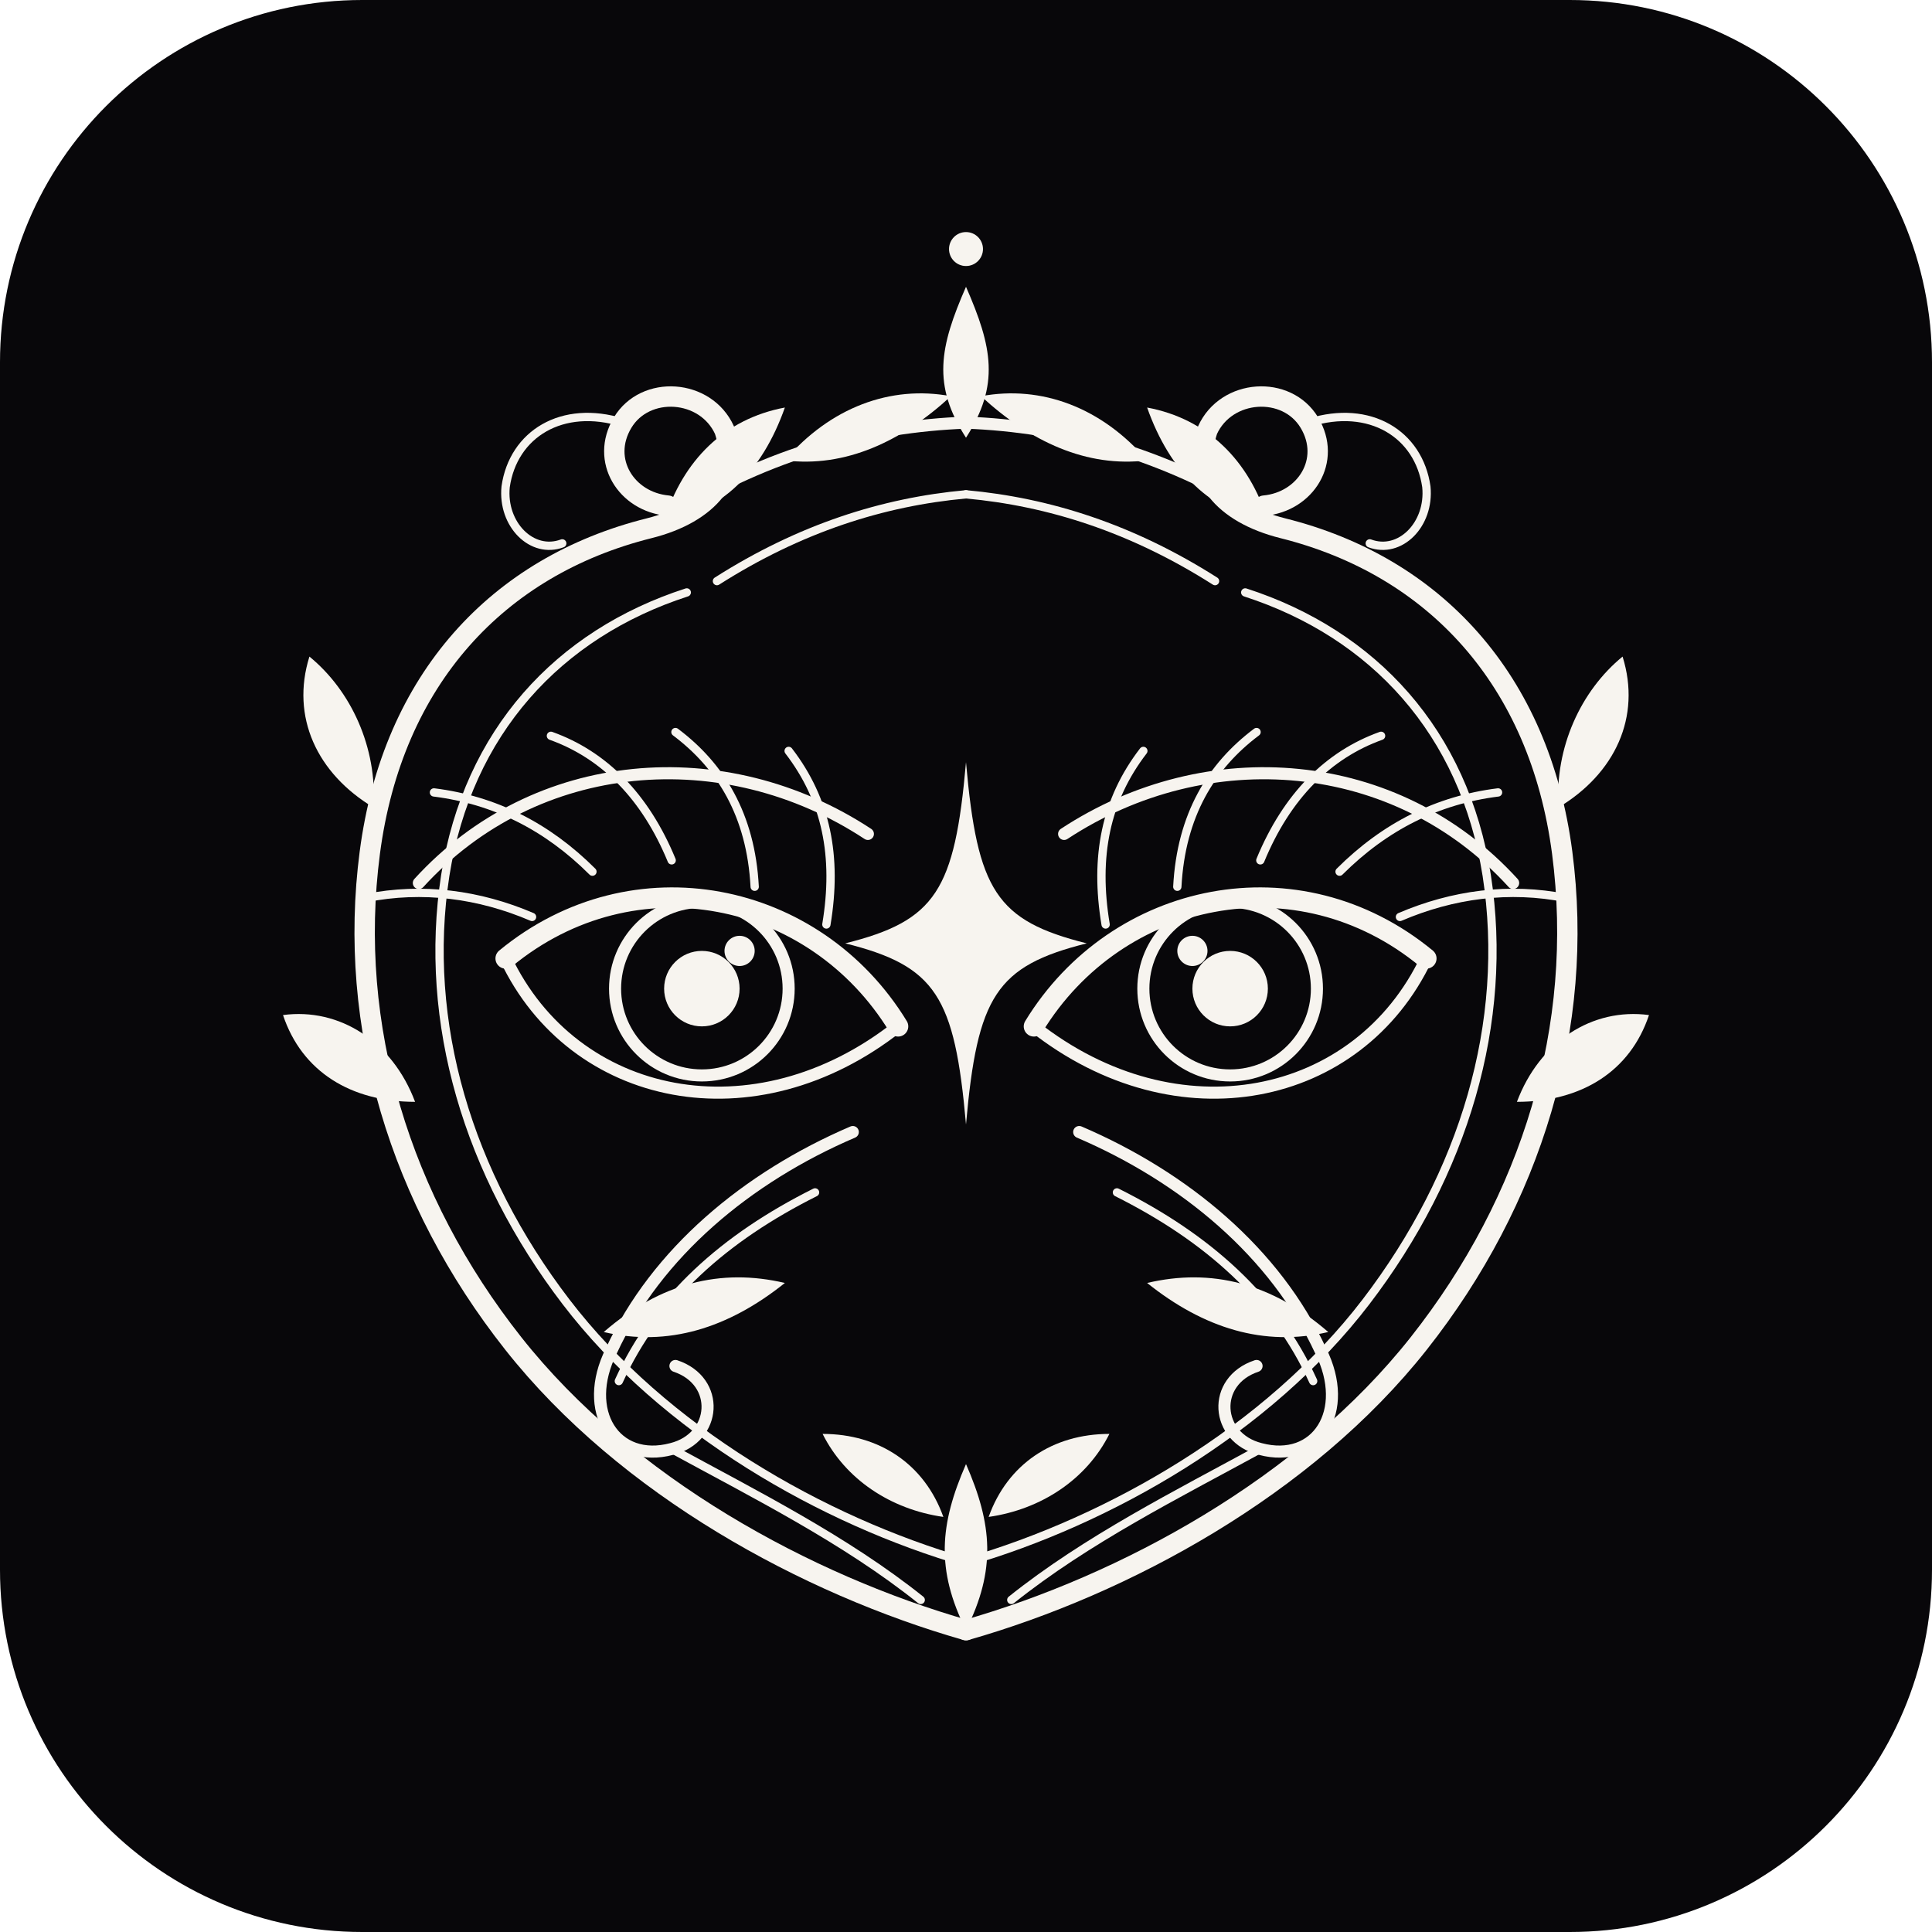
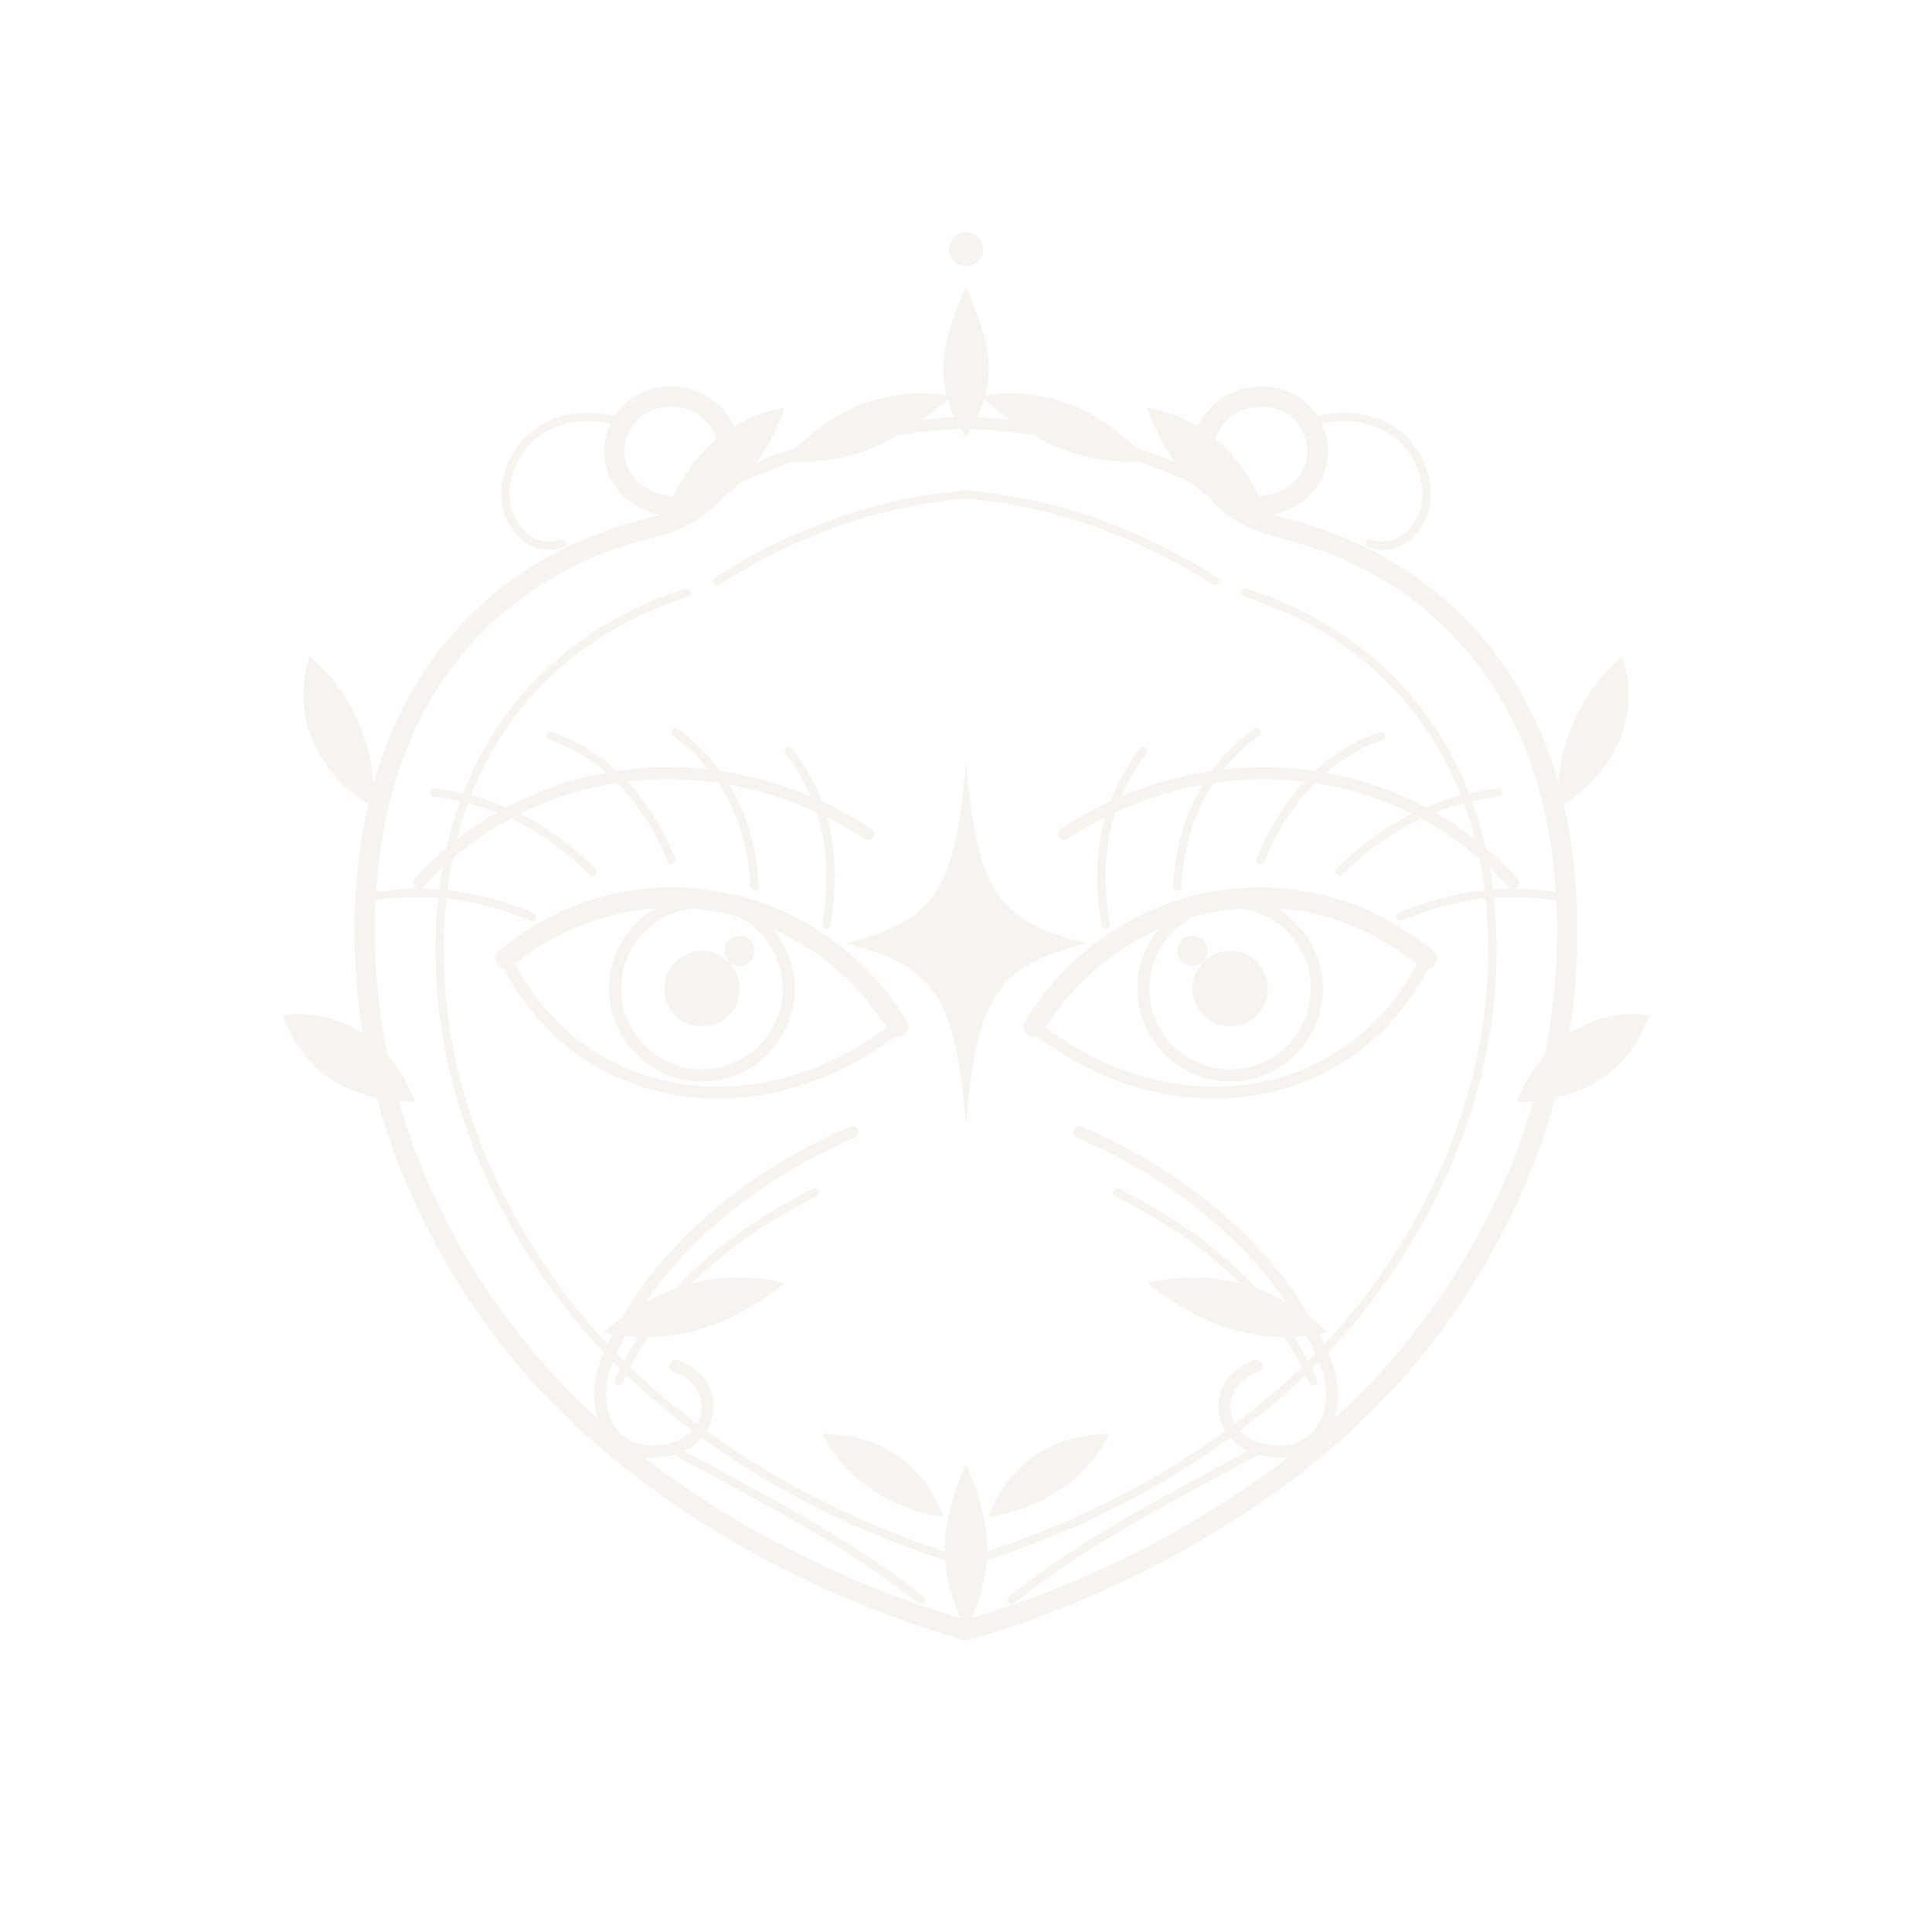
- <svg xmlns="http://www.w3.org/2000/svg" viewBox="0 0 512 512" width="64" height="64" role="img" aria-label="Dark Bombastic Evening">
-   <rect width="512" height="512" rx="96" fill="#08070a" />
+ <svg xmlns="http://www.w3.org/2000/svg" viewBox="0 0 512 512" width="512" height="512" role="img" aria-label="Dark Bombastic Evening">
  <g>
    <path d="M 256 432 C 214 420 166 394 136 356 C 106 318 92 272 98 226 C 104 180 132 150 172 140 C 188 136 196 126 192 114 C 187 103 171 102 165 112 C 159 122 166 133 177 134" fill="none" stroke="#f7f4ef" stroke-width="5.4" stroke-linecap="round" stroke-linejoin="round" />
    <path d="M 256 432 C 298 420 346 394 376 356 C 406 318 420 272 414 226 C 408 180 380 150 340 140 C 324 136 316 126 320 114 C 325 103 341 102 347 112 C 353 122 346 133 335 134" fill="none" stroke="#f7f4ef" stroke-width="5.4" stroke-linecap="round" stroke-linejoin="round" />
    <path d="M 256 414 C 218 403 176 379 150 345 C 124 311 112 271 118 232 C 124 194 148 168 182 157" fill="none" stroke="#f7f4ef" stroke-width="2.2" stroke-linecap="round" stroke-linejoin="round" />
    <path d="M 256 414 C 294 403 336 379 362 345 C 388 311 400 271 394 232 C 388 194 364 168 330 157" fill="none" stroke="#f7f4ef" stroke-width="2.2" stroke-linecap="round" stroke-linejoin="round" />
    <path d="M 99 214 C 84 205 77 190 82 174 C 93 183 100 198 99 214 Z" fill="#f7f4ef" />
    <path d="M 413 214 C 428 205 435 190 430 174 C 419 183 412 198 413 214 Z" fill="#f7f4ef" />
    <path d="M 110 292 C 93 292 80 284 75 269 C 90 267 104 276 110 292 Z" fill="#f7f4ef" />
    <path d="M 402 292 C 419 292 432 284 437 269 C 422 267 408 276 402 292 Z" fill="#f7f4ef" />
    <path d="M 178 136 C 204 120 230 113 256 112" fill="none" stroke="#f7f4ef" stroke-width="3.2" stroke-linecap="round" stroke-linejoin="round" />
    <path d="M 334 136 C 308 120 282 113 256 112" fill="none" stroke="#f7f4ef" stroke-width="3.2" stroke-linecap="round" stroke-linejoin="round" />
    <path d="M 190 154 C 212 140 234 133 256 131" fill="none" stroke="#f7f4ef" stroke-width="2.2" stroke-linecap="round" stroke-linejoin="round" />
    <path d="M 322 154 C 300 140 278 133 256 131" fill="none" stroke="#f7f4ef" stroke-width="2.2" stroke-linecap="round" stroke-linejoin="round" />
    <path d="M 208 122 C 220 108 236 102 252 105 C 239 117 224 124 208 122 Z" fill="#f7f4ef" />
    <path d="M 304 122 C 292 108 276 102 260 105 C 273 117 288 124 304 122 Z" fill="#f7f4ef" />
    <path d="M 176 138 C 181 122 192 111 208 108 C 202 125 191 136 176 138 Z" fill="#f7f4ef" />
    <path d="M 336 138 C 331 122 320 111 304 108 C 310 125 321 136 336 138 Z" fill="#f7f4ef" />
    <path d="M 165 112 C 149 107 136 115 134 129 C 133 139 141 147 149 144" fill="none" stroke="#f7f4ef" stroke-width="2.2" stroke-linecap="round" stroke-linejoin="round" />
    <path d="M 347 112 C 363 107 376 115 378 129 C 379 139 371 147 363 144" fill="none" stroke="#f7f4ef" stroke-width="2.2" stroke-linecap="round" stroke-linejoin="round" />
    <path d="M 256 76 C 263 92 265 102 256 116 C 247 102 249 92 256 76 Z" fill="#f7f4ef" />
    <circle cx="256" cy="66" r="4.5" fill="#f7f4ef" />
    <path d="M 256 202 C 259 236 264 244 288 250 C 264 256 259 264 256 298 C 253 264 248 256 224 250 C 248 244 253 236 256 202 Z" fill="#f7f4ef" />
    <path d="M 238 272 C 216 236 168 226 134 254" fill="none" stroke="#f7f4ef" stroke-width="5.4" stroke-linecap="round" stroke-linejoin="round" />
    <path d="M 274 272 C 296 236 344 226 378 254" fill="none" stroke="#f7f4ef" stroke-width="5.4" stroke-linecap="round" stroke-linejoin="round" />
    <path d="M 134 254 C 152 292 200 302 238 272" fill="none" stroke="#f7f4ef" stroke-width="3.2" stroke-linecap="round" stroke-linejoin="round" />
    <path d="M 378 254 C 360 292 312 302 274 272" fill="none" stroke="#f7f4ef" stroke-width="3.2" stroke-linecap="round" stroke-linejoin="round" />
    <circle cx="186" cy="262" r="23" fill="none" stroke="#f7f4ef" stroke-width="3.2" />
    <circle cx="326" cy="262" r="23" fill="none" stroke="#f7f4ef" stroke-width="3.2" />
    <circle cx="186" cy="262" r="10" fill="#f7f4ef" />
    <circle cx="326" cy="262" r="10" fill="#f7f4ef" />
    <circle cx="196" cy="252" r="4" fill="#f7f4ef" />
    <circle cx="316" cy="252" r="4" fill="#f7f4ef" />
    <path d="M 219 245 C 222 227 219 212 209 199" fill="none" stroke="#f7f4ef" stroke-width="2.2" stroke-linecap="round" stroke-linejoin="round" />
    <path d="M 293 245 C 290 227 293 212 303 199" fill="none" stroke="#f7f4ef" stroke-width="2.2" stroke-linecap="round" stroke-linejoin="round" />
    <path d="M 200 235 C 199 216 191 203 179 194" fill="none" stroke="#f7f4ef" stroke-width="2.2" stroke-linecap="round" stroke-linejoin="round" />
    <path d="M 312 235 C 313 216 321 203 333 194" fill="none" stroke="#f7f4ef" stroke-width="2.2" stroke-linecap="round" stroke-linejoin="round" />
    <path d="M 178 228 C 171 211 160 200 146 195" fill="none" stroke="#f7f4ef" stroke-width="2.2" stroke-linecap="round" stroke-linejoin="round" />
    <path d="M 334 228 C 341 211 352 200 366 195" fill="none" stroke="#f7f4ef" stroke-width="2.2" stroke-linecap="round" stroke-linejoin="round" />
    <path d="M 157 231 C 145 219 131 212 115 210" fill="none" stroke="#f7f4ef" stroke-width="2.2" stroke-linecap="round" stroke-linejoin="round" />
    <path d="M 355 231 C 367 219 381 212 397 210" fill="none" stroke="#f7f4ef" stroke-width="2.2" stroke-linecap="round" stroke-linejoin="round" />
    <path d="M 141 243 C 127 237 112 235 97 238" fill="none" stroke="#f7f4ef" stroke-width="2.2" stroke-linecap="round" stroke-linejoin="round" />
    <path d="M 371 243 C 385 237 400 235 415 238" fill="none" stroke="#f7f4ef" stroke-width="2.2" stroke-linecap="round" stroke-linejoin="round" />
    <path d="M 111 234 C 142 200 192 196 230 221" fill="none" stroke="#f7f4ef" stroke-width="3.2" stroke-linecap="round" stroke-linejoin="round" />
    <path d="M 401 234 C 370 200 320 196 282 221" fill="none" stroke="#f7f4ef" stroke-width="3.2" stroke-linecap="round" stroke-linejoin="round" />
    <path d="M 226 300 C 198 312 174 332 162 358 C 154 374 163 388 178 384 C 190 381 191 366 179 362" fill="none" stroke="#f7f4ef" stroke-width="3.2" stroke-linecap="round" stroke-linejoin="round" />
    <path d="M 286 300 C 314 312 338 332 350 358 C 358 374 349 388 334 384 C 322 381 321 366 333 362" fill="none" stroke="#f7f4ef" stroke-width="3.2" stroke-linecap="round" stroke-linejoin="round" />
    <path d="M 216 316 C 192 328 174 344 164 366" fill="none" stroke="#f7f4ef" stroke-width="2.2" stroke-linecap="round" stroke-linejoin="round" />
    <path d="M 296 316 C 320 328 338 344 348 366" fill="none" stroke="#f7f4ef" stroke-width="2.2" stroke-linecap="round" stroke-linejoin="round" />
    <path d="M 208 340 C 193 352 177 357 160 353 C 175 340 191 336 208 340 Z" fill="#f7f4ef" />
    <path d="M 304 340 C 319 352 335 357 352 353 C 337 340 321 336 304 340 Z" fill="#f7f4ef" />
    <path d="M 178 384 C 200 396 224 408 244 424" fill="none" stroke="#f7f4ef" stroke-width="2.2" stroke-linecap="round" stroke-linejoin="round" />
    <path d="M 334 384 C 312 396 288 408 268 424" fill="none" stroke="#f7f4ef" stroke-width="2.2" stroke-linecap="round" stroke-linejoin="round" />
    <path d="M 250 402 C 236 400 224 392 218 380 C 233 380 245 388 250 402 Z" fill="#f7f4ef" />
    <path d="M 262 402 C 276 400 288 392 294 380 C 279 380 267 388 262 402 Z" fill="#f7f4ef" />
    <path d="M 256 388 C 263 404 264 416 256 432 C 248 416 249 404 256 388 Z" fill="#f7f4ef" />
  </g>
</svg>
